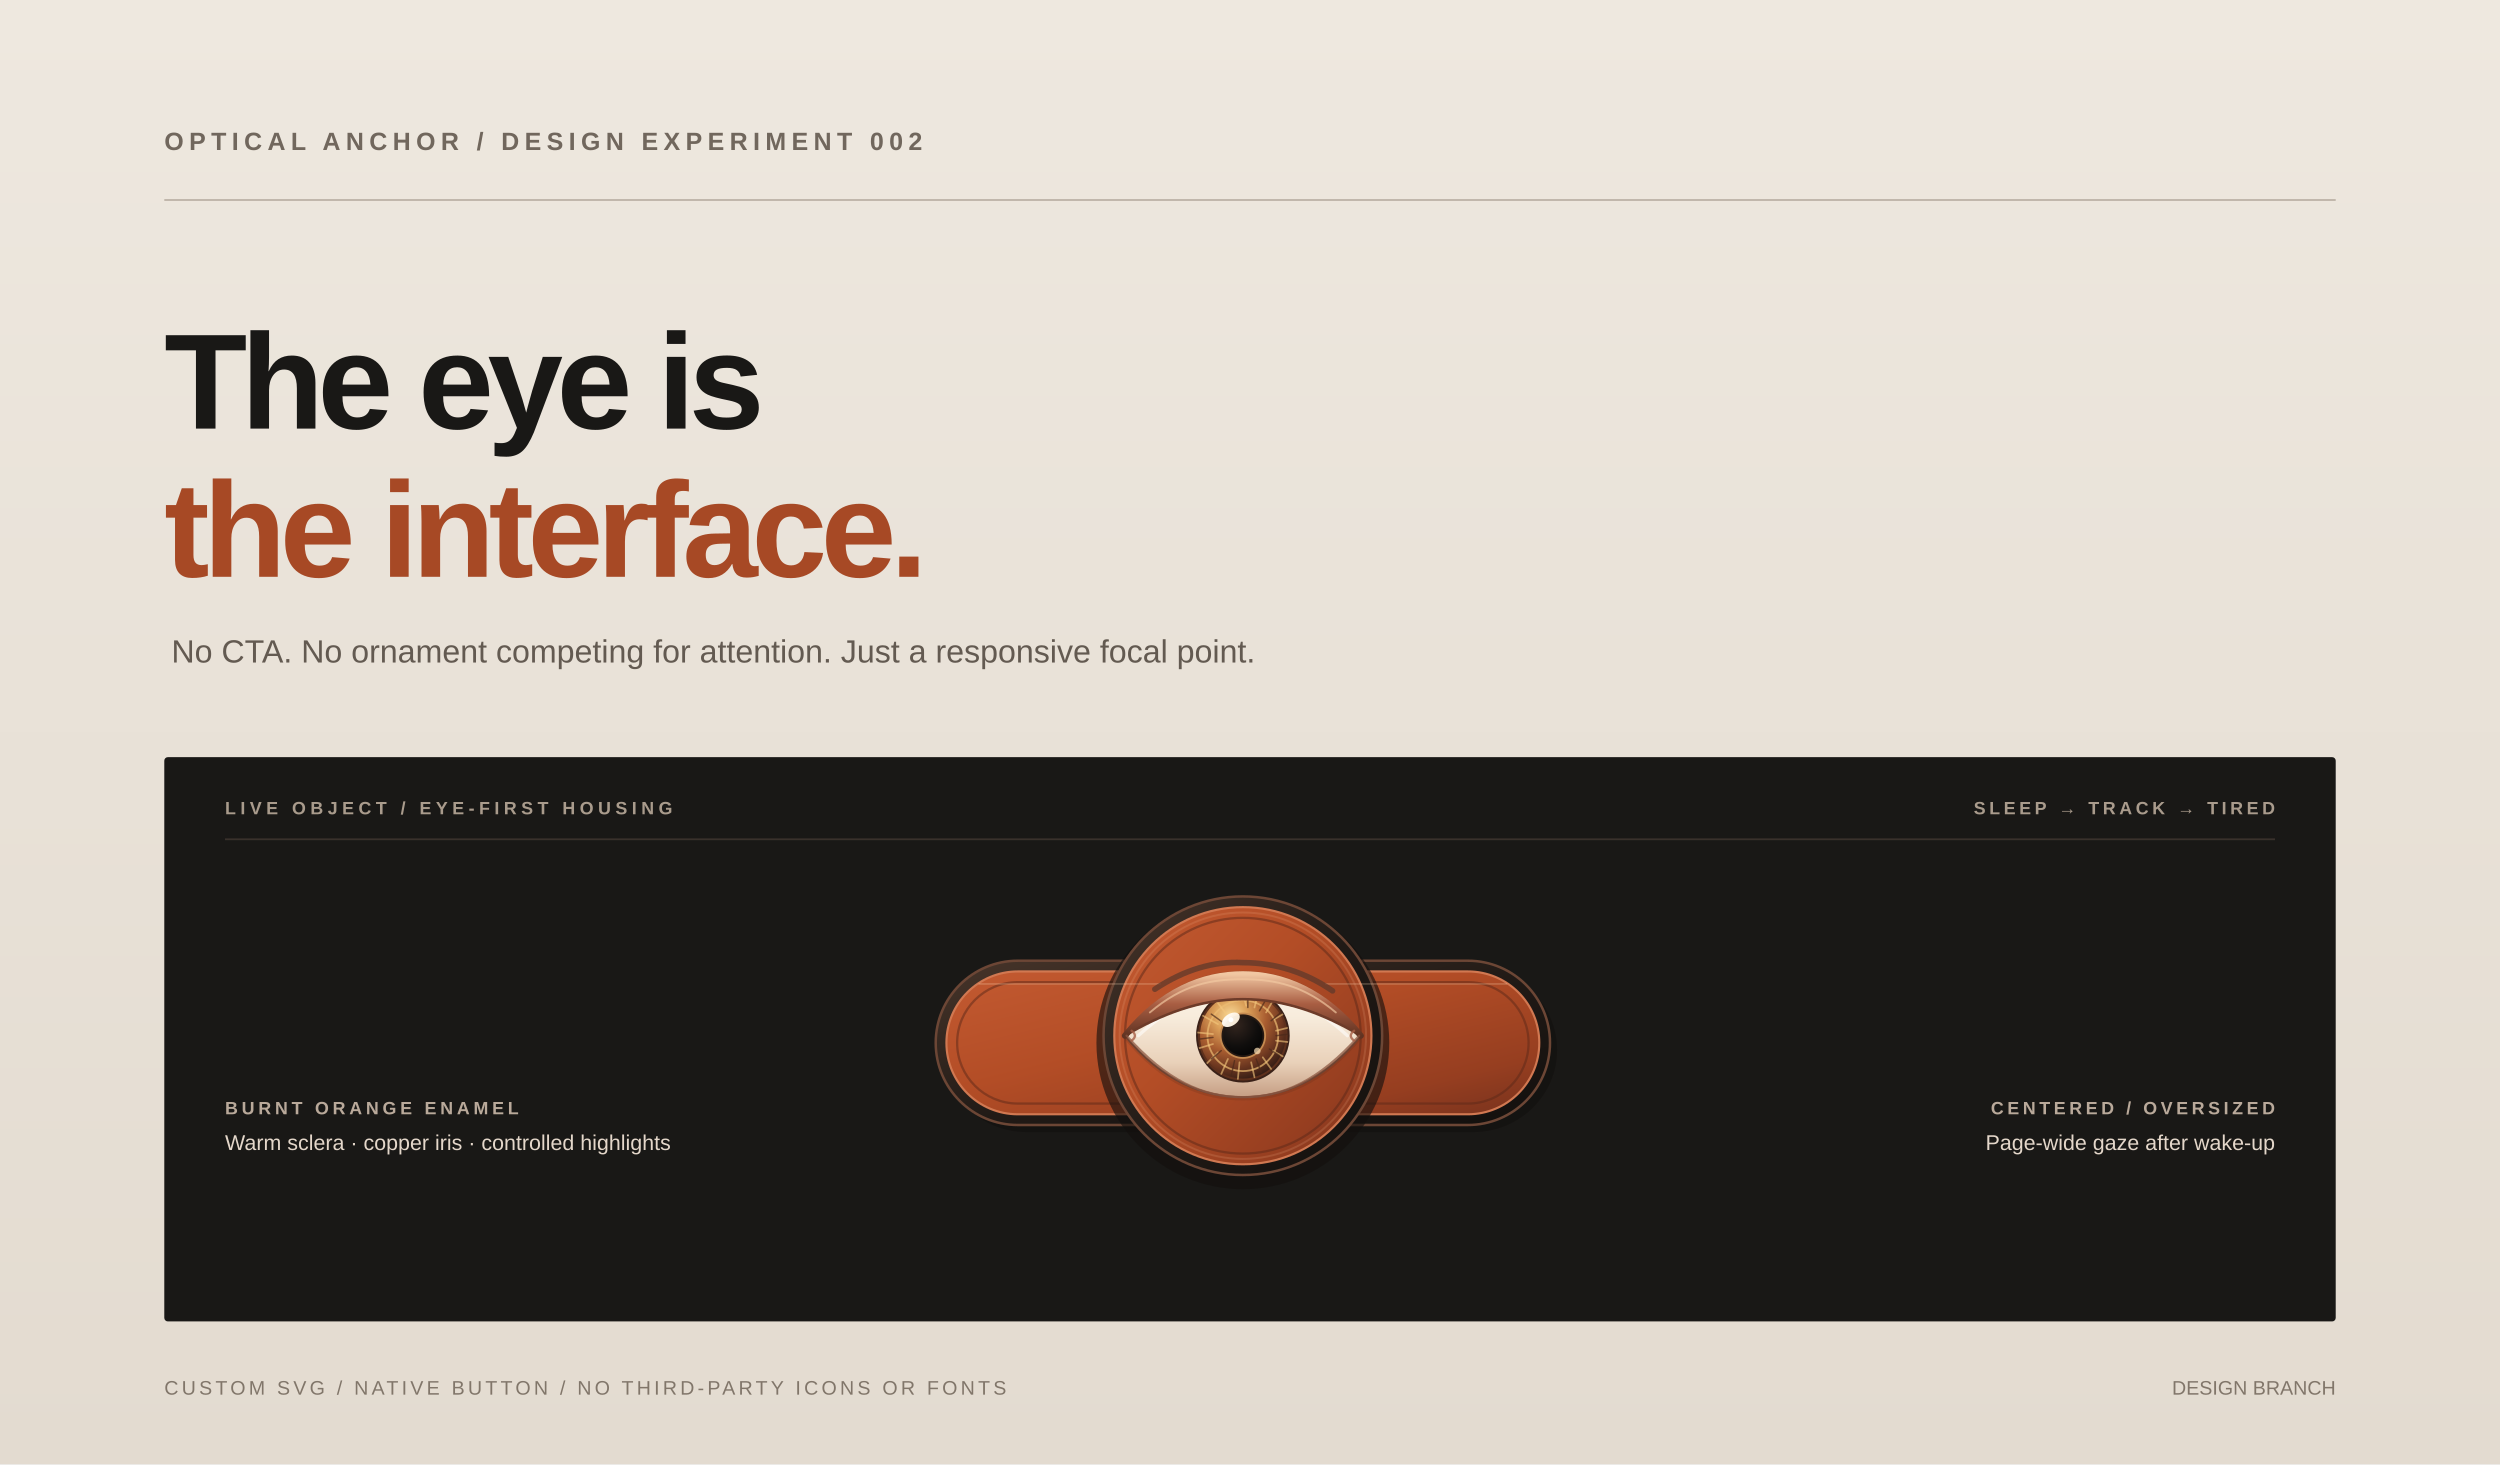
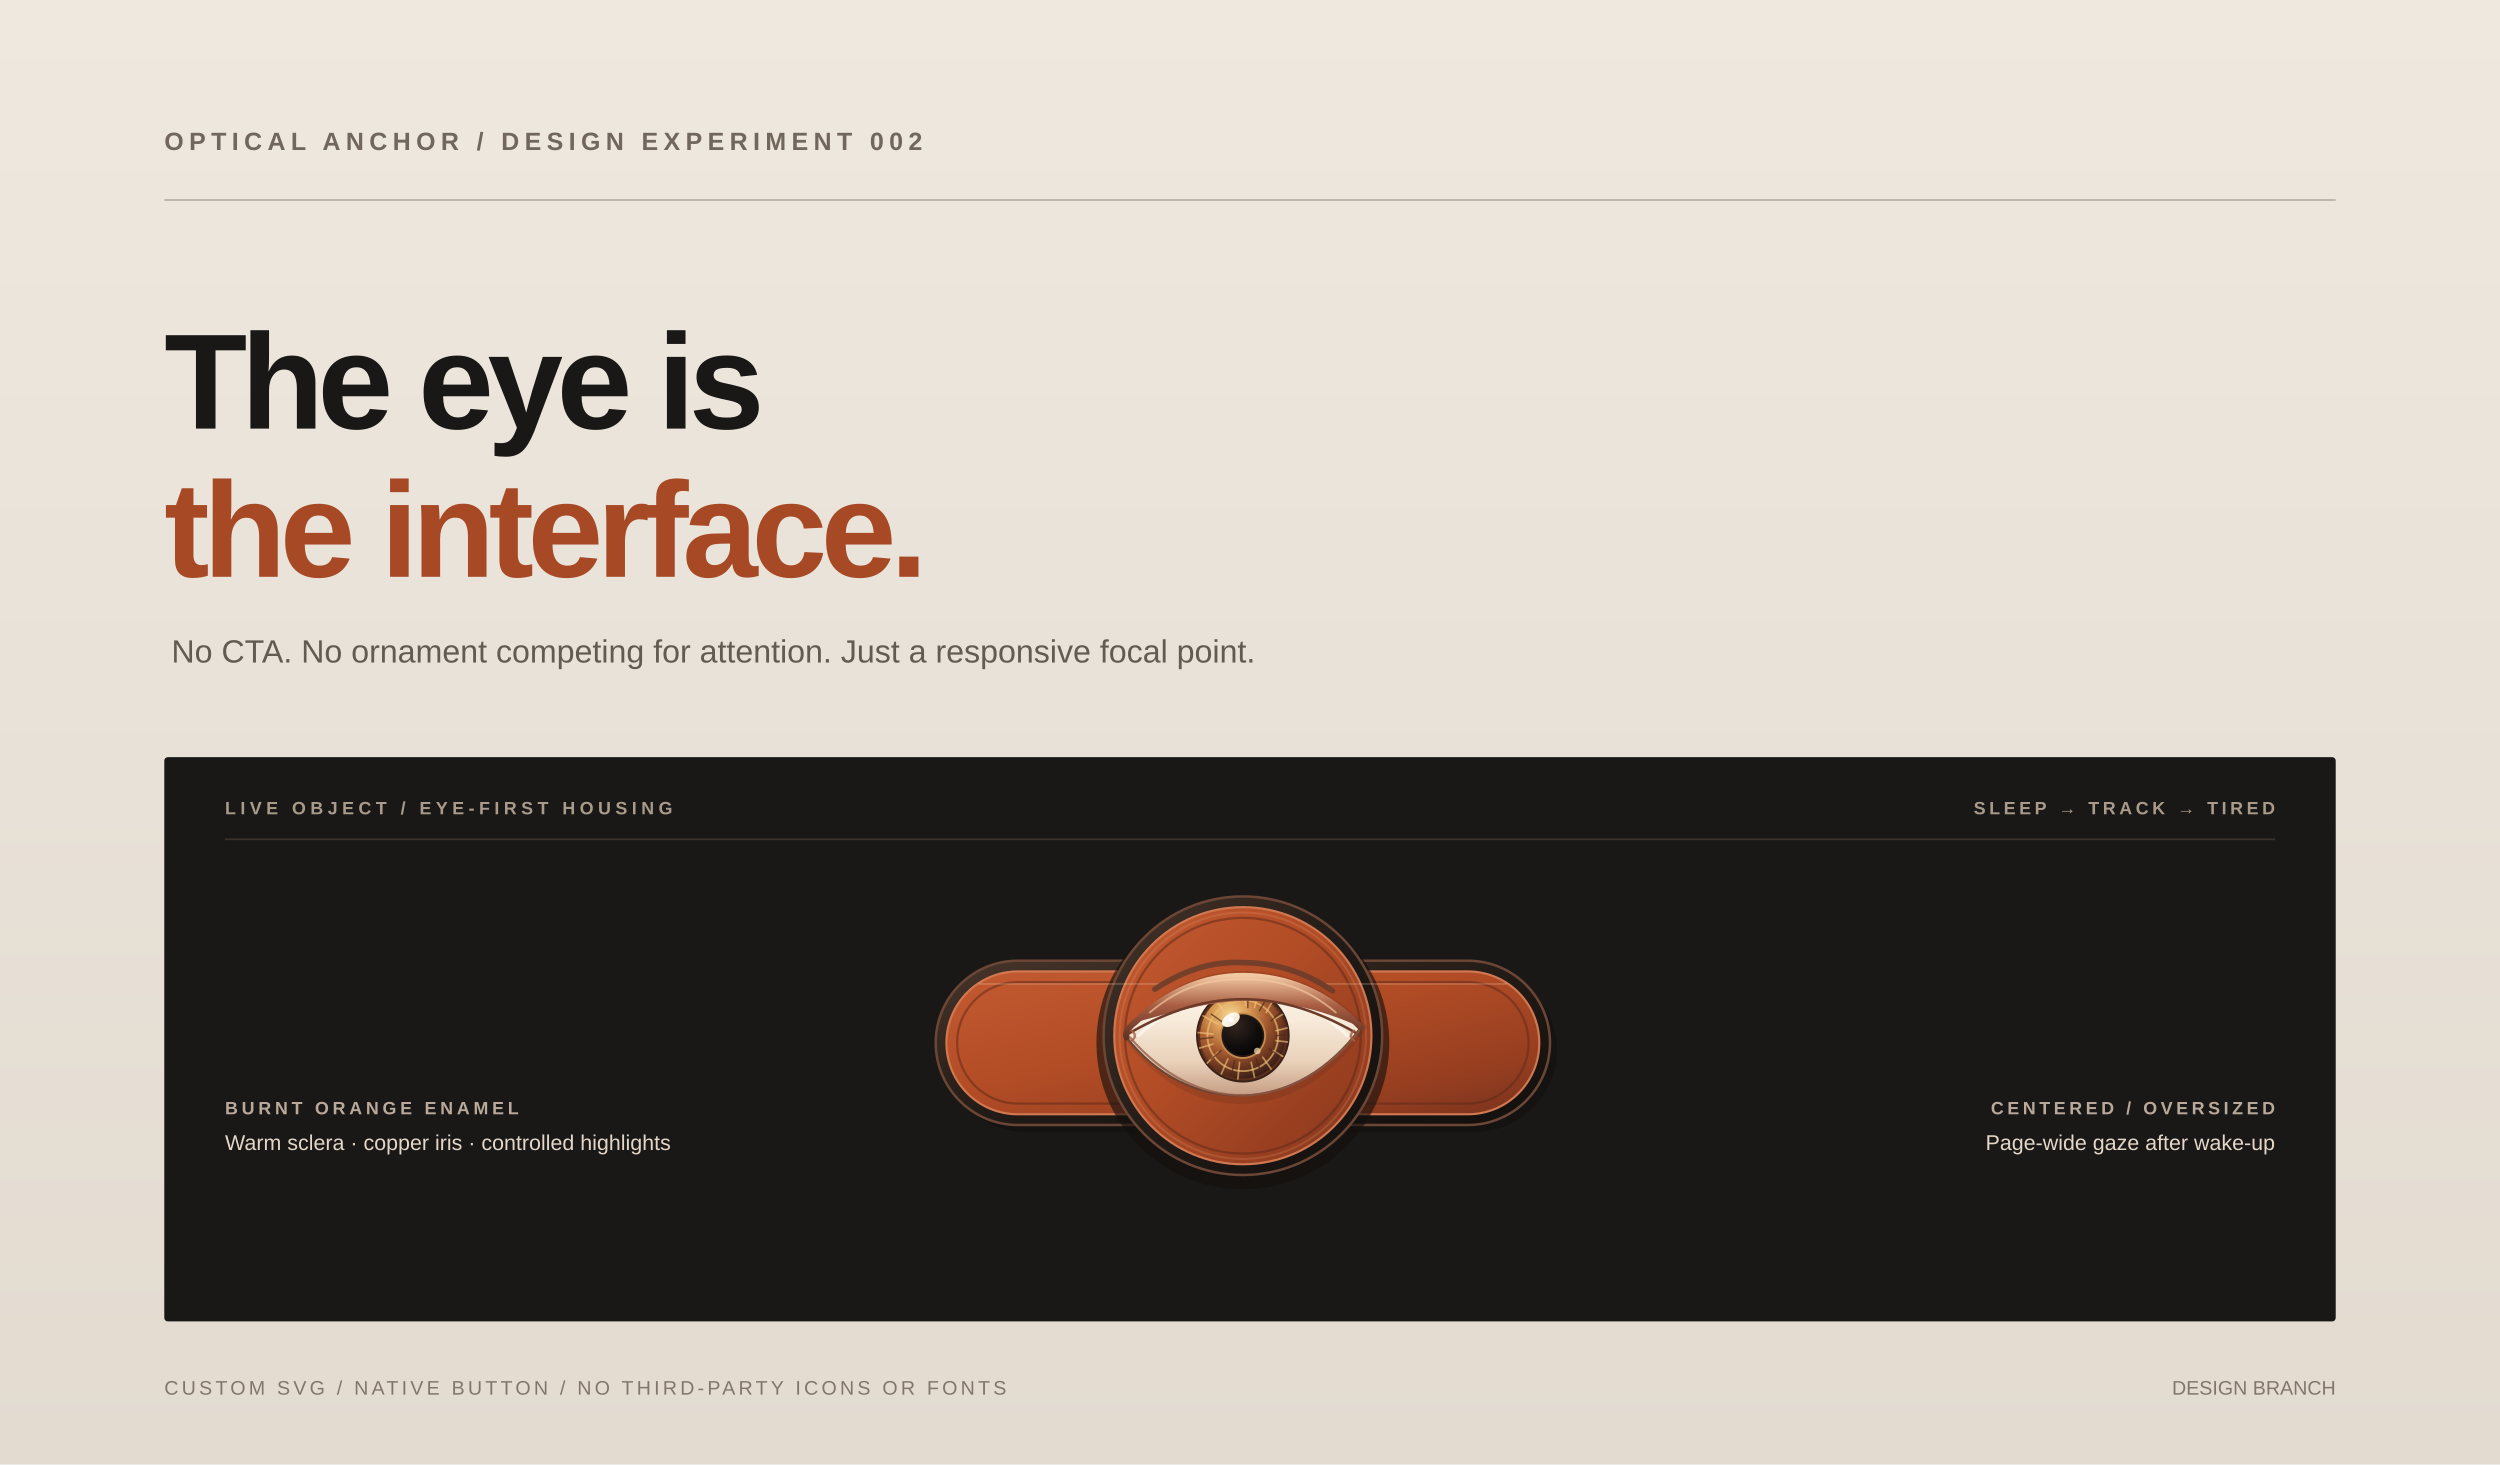
<svg xmlns="http://www.w3.org/2000/svg" width="1400" height="820" viewBox="0 0 1400 820" role="img" aria-labelledby="title desc">
  <defs>
    <linearGradient id="paper" x1="0" y1="0" x2="0" y2="1">
      <stop stop-color="#eee8df" />
      <stop offset="1" stop-color="#e3dbd0" />
    </linearGradient>
    <linearGradient id="frame" x1="0" y1="0" x2="1" y2="1">
      <stop stop-color="#48352a" />
      <stop offset=".52" stop-color="#211a16" />
      <stop offset="1" stop-color="#120f0d" />
    </linearGradient>
    <linearGradient id="enamel" x1="0" y1="0" x2="1" y2="1">
      <stop stop-color="#c35a31" />
      <stop offset=".42" stop-color="#b34d26" />
      <stop offset=".8" stop-color="#963e20" />
      <stop offset="1" stop-color="#78321d" />
    </linearGradient>
    <linearGradient id="sclera" x1="0" y1="0" x2="0" y2="1">
      <stop stop-color="#fff8ed" />
      <stop offset=".36" stop-color="#f7ebdb" />
      <stop offset=".72" stop-color="#e9d1b9" />
      <stop offset="1" stop-color="#c59d83" />
    </linearGradient>
    <linearGradient id="lid" x1="0" y1="0" x2="0" y2="1">
      <stop stop-color="#f1c7a2" />
      <stop offset=".48" stop-color="#a95e43" />
      <stop offset="1" stop-color="#613322" />
    </linearGradient>
    <radialGradient id="iris" cx="36%" cy="27%" r="78%">
      <stop stop-color="#f8d897" />
      <stop offset=".24" stop-color="#dca15a" />
      <stop offset=".52" stop-color="#a95d30" />
      <stop offset=".78" stop-color="#69351f" />
      <stop offset="1" stop-color="#2d1a14" />
    </radialGradient>
    <radialGradient id="pupil" cx="32%" cy="22%" r="85%">
      <stop stop-color="#33251e" />
      <stop offset=".65" stop-color="#100e0d" />
      <stop offset="1" stop-color="#050505" />
    </radialGradient>
    <linearGradient id="glint" x1="0" y1="0" x2="1" y2="1">
      <stop stop-color="#fff" />
      <stop offset="1" stop-color="#fff0d6" />
    </linearGradient>
    <clipPath id="apertureClip">
-       <path d="M9 52 C31 25 56 15 80 15 C104 15 129 25 151 52 C129 79 104 89 80 89 C56 89 31 79 9 52Z" />
+       <path d="M10 53 C9 50 11 47 15 44 C35 25 57 16 80 16 C106 16 131 26 151 47 C132 73 107 87 81 88 C53 89 28 76 10 53Z" />
    </clipPath>
    <clipPath id="irisClip">
      <circle cx="80" cy="52" r="27.5" />
    </clipPath>
  </defs>
  <rect width="1400" height="820" fill="url(#paper)" />
  <g font-family="Arial, Helvetica, sans-serif">
    <text x="92" y="84" font-size="14" font-weight="700" letter-spacing="3" fill="#71675d">OPTICAL ANCHOR / DESIGN EXPERIMENT 002</text>
    <path d="M92 112H1308" stroke="#bcb2a6" />
    <text x="92" y="240" font-size="76" font-weight="650" letter-spacing="-3.5" fill="#191816">The eye is</text>
    <text x="92" y="323" font-size="76" font-weight="650" letter-spacing="-3.5" fill="#a74925">the interface.</text>
    <text x="96" y="371" font-size="18" fill="#635a51">No CTA. No ornament competing for attention. Just a responsive focal point.</text>
    <rect x="92" y="424" width="1216" height="316" rx="2" fill="#191816" />
    <path d="M126 470H1274" stroke="#39312b" />
    <text x="126" y="456" font-size="10" font-weight="700" letter-spacing="2.5" fill="#a99b8c">LIVE OBJECT / EYE-FIRST HOUSING</text>
    <text x="1274" y="456" text-anchor="end" font-size="10" font-weight="700" letter-spacing="2" fill="#a99b8c">SLEEP → TRACK → TIRED</text>
    <g>
      <rect x="528" y="542" width="344" height="92" rx="47" fill="#120f0d" opacity=".58" />
      <rect x="524" y="538" width="344" height="92" rx="46" fill="url(#frame)" stroke="#6c4635" stroke-width="1.4" />
      <rect x="530" y="544" width="332" height="80" rx="40" fill="url(#enamel)" stroke="#d17851" stroke-width="1.2" />
      <rect x="536" y="550" width="320" height="68" rx="34" fill="none" stroke="#5c2818" stroke-opacity=".5" stroke-width="1.3" />
      <circle cx="696" cy="584" r="82" fill="#120f0d" opacity=".62" />
      <circle cx="696" cy="580" r="78" fill="url(#frame)" stroke="#6c4635" stroke-width="1.4" />
      <circle cx="696" cy="580" r="72" fill="url(#enamel)" stroke="#d17851" stroke-width="1.2" />
      <circle cx="696" cy="580" r="69" fill="none" stroke="#f2b18a" stroke-opacity=".18" stroke-width="1.1" />
      <circle cx="696" cy="580" r="66" fill="none" stroke="#5c2818" stroke-opacity=".5" stroke-width="1.3" />
      <path d="M548 551H650 M742 551H844" stroke="#ffe0bd" stroke-opacity=".22" />
      <g transform="translate(621.6 531.64) scale(.93)">
-         <path d="M7 52 C31 22 56 13 80 13 C104 13 129 22 153 52 C129 82 104 91 80 91 C56 91 31 82 7 52Z" fill="#4d2517" opacity=".18" />
+         <path d="M8 53 C7 50 10 46 15 42 C35 22 57 13 80 13 C107 13 133 24 155 47 C135 76 109 92 81 93 C52 94 27 79 8 53Z" fill="#4d2517" opacity=".18" />
        <path d="M27 24 C45 12 63 7 80 8 C100 8 118 14 134 25" fill="none" stroke="#633a2a" stroke-width="3.4" stroke-linecap="round" opacity=".78" />
        <g>
-           <path d="M9 52 C31 25 56 15 80 15 C104 15 129 25 151 52 C129 79 104 89 80 89 C56 89 31 79 9 52Z" fill="url(#sclera)" stroke="#6d4231" stroke-width="1.25" />
+           <path d="M10 53 C9 50 11 47 15 44 C35 25 57 16 80 16 C106 16 131 26 151 47 C132 73 107 87 81 88 C53 89 28 76 10 53Z" fill="url(#sclera)" stroke="#6d4231" stroke-width="1.25" />
          <path d="M17 52 C39 32 59 23 80 23 C101 23 121 32 143 52" fill="none" stroke="#fff" stroke-opacity=".56" stroke-width="2" stroke-linecap="round" />
          <g clip-path="url(#apertureClip)">
            <circle cx="80" cy="52" r="28.2" fill="#3a2118" />
            <circle cx="80" cy="52" r="26.4" fill="url(#iris)" stroke="#5e301c" stroke-width="1.2" />
            <circle cx="80" cy="52" r="21.3" fill="none" stroke="#edbd72" stroke-opacity=".7" stroke-width="1.1" />
            <g clip-path="url(#irisClip)" stroke-linecap="round">
              <path d="M80 26 L82 34 M89 27 L87 35 M98 31 L94 38 M106 38 L99 42 M108 47 L100 49 M109 56 L100 55 M105 65 L98 61 M97 72 L92 65 M87 77 L85 68 M77 78 L78 68 M67 75 L71 66 M58 69 L65 62 M52 60 L62 57 M52 50 L62 51 M56 40 L65 45 M64 31 L70 39" fill="none" stroke="#f4c77c" stroke-opacity=".62" stroke-width="1.05" />
              <path d="M83 27 L83 35 M94 30 L90 37 M103 38 L97 43 M108 51 L100 52 M102 64 L96 60 M91 74 L88 66 M73 76 L75 67 M61 66 L67 61 M54 54 L62 53 M61 39 L68 44" fill="none" stroke="#4a281a" stroke-opacity=".68" stroke-width=".9" />
            </g>
            <circle cx="80" cy="52" r="13.4" fill="#241812" stroke="#c58a50" stroke-width="1.1" />
            <circle cx="80" cy="52" r="11.8" fill="url(#pupil)" />
            <ellipse cx="72.8" cy="42.4" rx="5.9" ry="3.6" fill="url(#glint)" opacity=".96" transform="rotate(-32 72.8 42.4)" />
            <circle cx="88.7" cy="61.2" r="2" fill="#f3d9b2" opacity=".72" />
            <circle cx="72.8" cy="42.4" r="1.5" fill="#fff" />
          </g>
-           <path d="M9 52 C31 25 56 15 80 15 C104 15 129 25 151 52 C129 39 106 31 80 30 C54 31 31 39 9 52Z" fill="url(#lid)" />
+           <path d="M10 53 C9 50 11 47 15 44 C35 25 57 16 80 16 C106 16 131 26 151 47 C132 38 108 31 80 31 C55 32 34 39 15 44 C11 47 9 50 10 53Z" fill="url(#lid)" />
          <path d="M9 52 C31 39 54 30 80 30 C106 30 129 39 151 52" fill="none" stroke="#6d3b29" stroke-width="1.55" stroke-linecap="round" />
        </g>
-         <path d="M9 52 C31 25 56 15 80 15 C104 15 129 25 151 52" fill="none" stroke="url(#lid)" stroke-width="3.7" stroke-linecap="round" />
-         <path d="M10 52 C34 79 56 89 80 89 C104 89 126 79 150 52" fill="none" stroke="#8d5843" stroke-opacity=".74" stroke-width="1.35" stroke-linecap="round" />
+         <path d="M10 53 C9 50 11 47 15 44 C35 25 57 16 80 16 C106 16 131 26 151 47" fill="none" stroke="url(#lid)" stroke-width="3.7" stroke-linecap="round" />
+         <path d="M12 53 C32 76 55 88 81 88 C107 87 132 73 150 49" fill="none" stroke="#8d5843" stroke-opacity=".74" stroke-width="1.35" stroke-linecap="round" />
        <path d="M24 38 C44 21 61 18 80 18 C100 18 117 22 136 38" fill="none" stroke="#f2c9a2" stroke-opacity=".66" stroke-width="1.15" stroke-linecap="round" />
        <path d="M13 49 Q17 52 13 55 M147 49 Q143 52 147 55" fill="none" stroke="#a65e45" stroke-width="1.4" stroke-linecap="round" opacity=".8" />
      </g>
    </g>
    <text x="126" y="624" font-size="10" font-weight="700" letter-spacing="2.1" fill="#b9a99a">BURNT ORANGE ENAMEL</text>
    <text x="126" y="644" font-size="12" fill="#e4d7ca">Warm sclera · copper iris · controlled highlights</text>
    <text x="1274" y="624" text-anchor="end" font-size="10" font-weight="700" letter-spacing="2" fill="#b9a99a">CENTERED / OVERSIZED</text>
    <text x="1274" y="644" text-anchor="end" font-size="12" fill="#e4d7ca">Page-wide gaze after wake-up</text>
    <text x="92" y="781" font-size="11" letter-spacing="1.8" fill="#81766a">CUSTOM SVG / NATIVE BUTTON / NO THIRD-PARTY ICONS OR FONTS</text>
    <text x="1308" y="781" text-anchor="end" font-size="11" fill="#81766a">DESIGN BRANCH</text>
  </g>
</svg>
